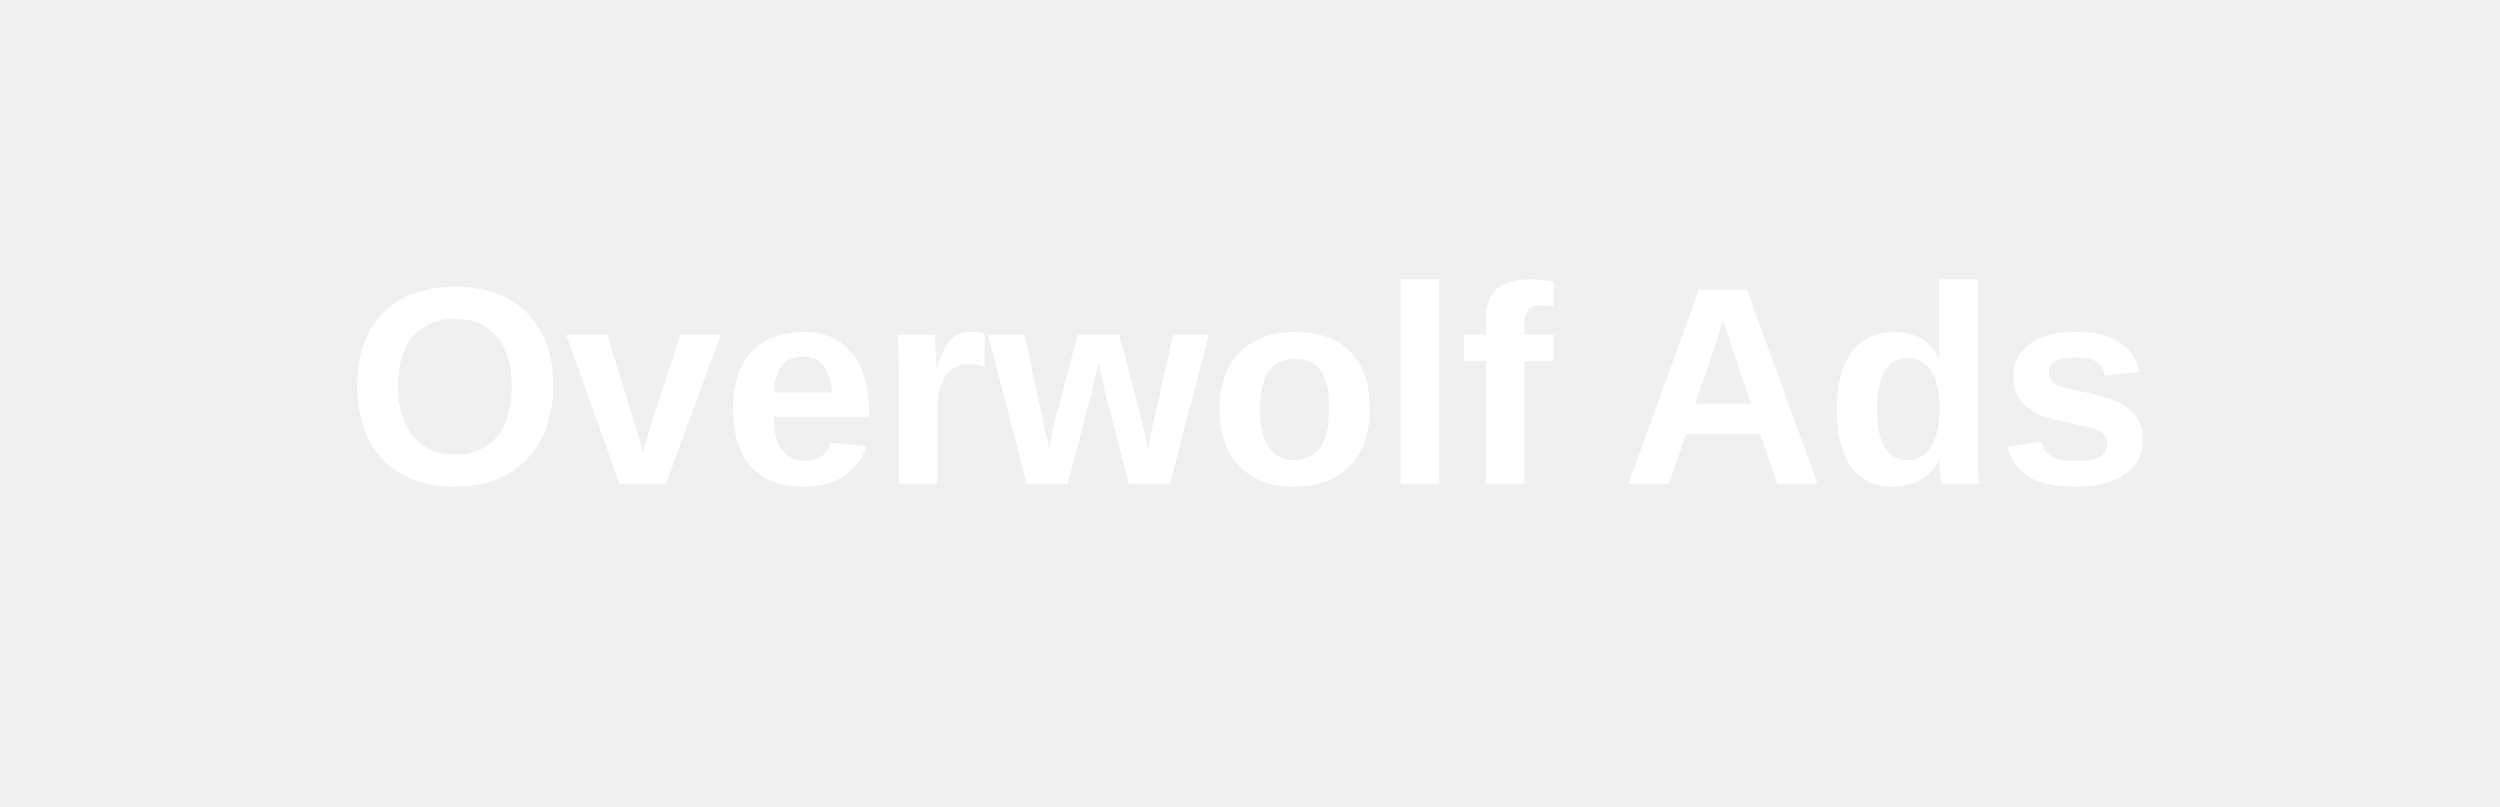
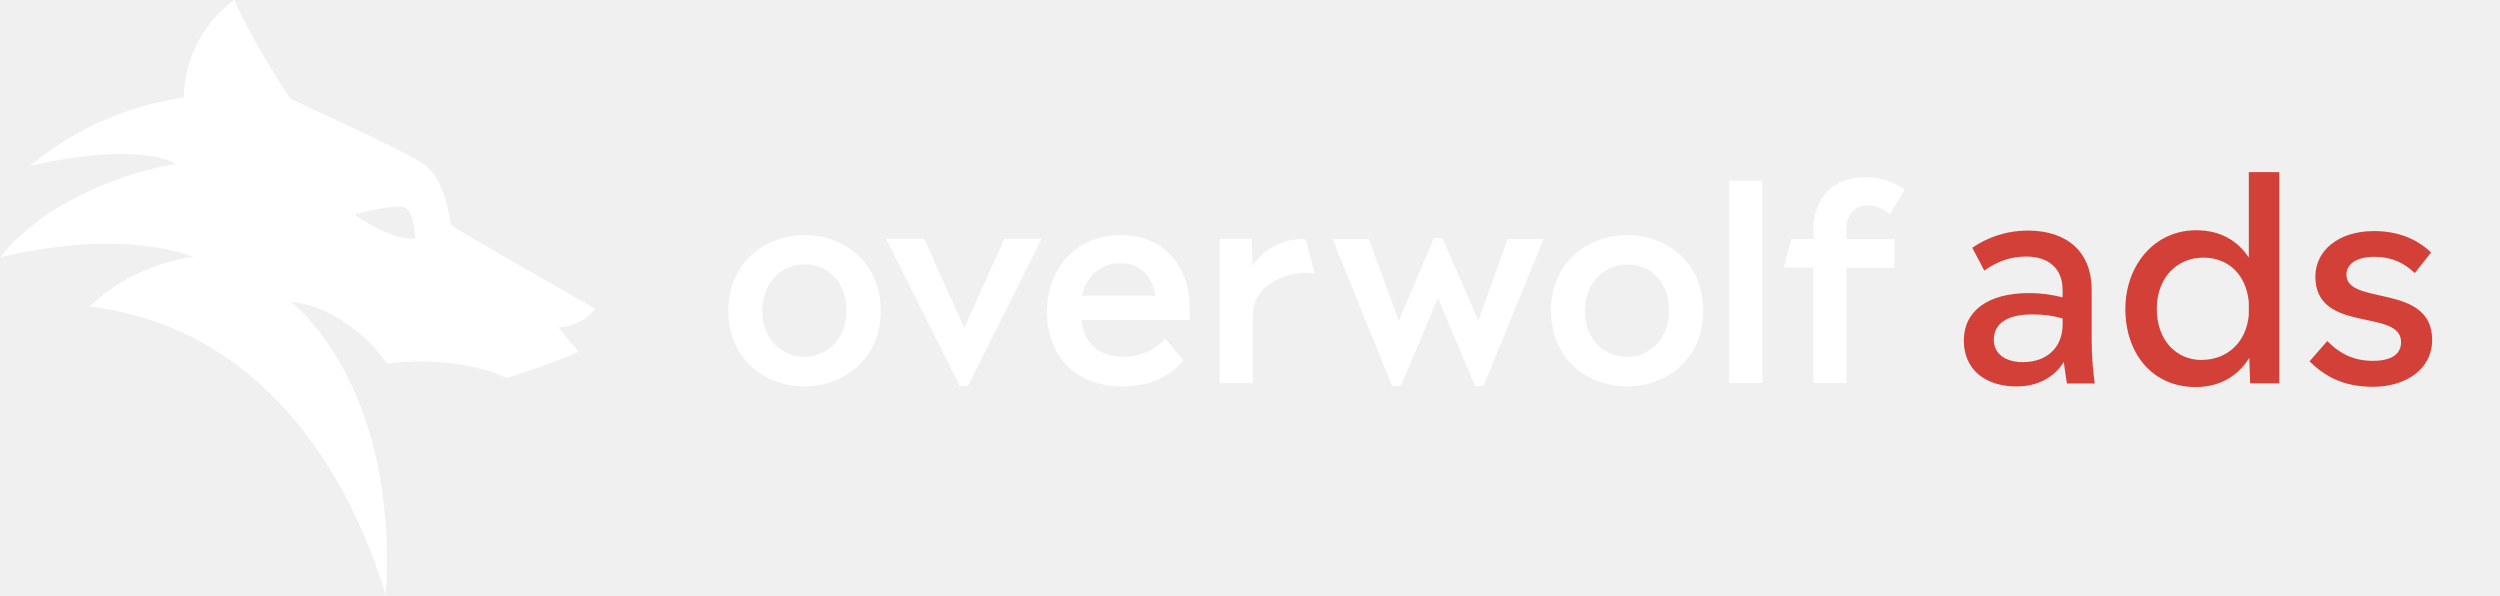
- <svg xmlns="http://www.w3.org/2000/svg" width="248" height="80" viewBox="0 0 248 80" fill="none">
-   <text x="124" y="48" fill="white" font-family="Arial, sans-serif" font-weight="800" font-size="28" text-anchor="middle">Overwolf Ads</text>
+ <svg xmlns="http://www.w3.org/2000/svg" id="Layer_2" viewBox="0 0 210 50">
+   <defs>
+     <style>.cls-1{clip-path:url(#clippath-2);}.cls-2{fill:none;}.cls-2,.cls-3,.cls-4{stroke-width:0px;}.cls-5{clip-path:url(#clippath-1);}.cls-3{fill:#fff;fill-rule:evenodd;}.cls-6{clip-path:url(#clippath);}.cls-4{fill:#d34037;}</style>
+     <clipPath id="clippath">
+       <rect class="cls-2" width="210" height="50" />
+     </clipPath>
+     <clipPath id="clippath-1">
+       <rect class="cls-2" width="160" height="50" />
+     </clipPath>
+     <clipPath id="clippath-2">
+       <rect class="cls-2" width="160" height="50" />
+     </clipPath>
+   </defs>
+   <g id="Layer_1-2">
+     <g class="cls-6">
+       <g class="cls-5">
+         <g class="cls-1">
+           <path class="cls-3" d="m48.02,24.79h0s0,0,0,0c-3.43-1.95-10.12-5.76-10.14-5.91-.02-.09-.03-.18-.05-.28h0s0,0,0,0c-.27-1.47-.67-3.65-2.24-4.82-1.1-.81-7.07-3.57-9.8-4.84h0c-.84-.39-1.37-.63-1.38-.64-1.79-2.65-3.38-5.42-4.74-8.3-1.3.96-2.36,2.2-3.09,3.62-.73,1.42-1.12,2.99-1.14,4.58-4.77.67-9.26,2.66-12.92,5.73,9.5-2.13,12.24-.17,12.24-.17-3.11.54-6.11,1.59-8.87,3.09C1.83,19.03,0,21.64,0,21.64c0,0,9.2-2.57,16.26-.07-3.29.45-6.35,1.92-8.74,4.18,14.63,1.77,21.85,14.2,24.88,24.24,1.12-17.86-7.97-24.64-7.97-24.64,2.64.19,5.96,2.19,8.08,5.18,6.39-.71,9.99,1.18,10.05,1.23,0,0,0,0,0,0,0,0,0,0,0,0,0,0,.16-.05.4-.13,1-.32,3.63-1.18,5.61-2.07-.22-.32-1.13-1.43-1.65-2.05.07,0,2.06-.11,3.07-1.58,0,0-.79-.45-1.98-1.13h0Zm-18.23-6.77s.03,0,.06-.02c.47-.12,3.31-.87,4.16-.56.82.3.84,2.6.84,2.6,0,0-1.88.26-5.06-2.02Zm37.8,1.72c-3.19,0-6.41,2.2-6.41,6.37s3.22,6.35,6.4,6.35,6.4-2.18,6.4-6.35-3.21-6.37-6.38-6.37Zm-.02,10.23c-1.76,0-3.54-1.32-3.54-3.85s1.79-3.91,3.56-3.91c2.07,0,3.51,1.59,3.51,3.87,0,2.55-1.78,3.89-3.54,3.89Zm62.71-3.86c0-4.17,3.22-6.37,6.41-6.37s6.38,2.2,6.38,6.37-3.21,6.35-6.39,6.35-6.39-2.17-6.39-6.35Zm2.85.02c0,2.53,1.78,3.85,3.54,3.85s3.53-1.33,3.53-3.89c0-2.28-1.44-3.87-3.51-3.87-1.77,0-3.56,1.34-3.56,3.91Zm-51.82,6.28h-.69l-.05-.09-6.14-12.26h3.2l3.37,7.48,3.37-7.48h3.13l-6.19,12.35Zm6.63-6.32c0,3.87,2.46,6.37,6.28,6.37,2.18,0,3.8-.65,5.1-2.07l.1-.11-1.54-1.83-.13.13c-.43.45-.95.8-1.52,1.04-.58.24-1.2.36-1.82.35-2.08,0-3.3-1.07-3.58-3.09h9.11v-.82c0-3.85-2.25-6.32-5.82-6.32s-6.16,2.67-6.16,6.35Zm9.1-1.25h-6.16c.37-1.66,1.57-2.73,3.2-2.73s2.71.99,2.96,2.73Zm27.57,7.58h-.71l-3.11-7.41-3.11,7.41h-.74l-5.01-12.35h3.05l2.52,6.87,2.94-6.94h.73l3.01,6.94,2.46-6.87h3.03l-5.06,12.35Zm-15.06-12.33h.12s.56,2.03.78,2.9c-.96-.23-2.4.04-3.45.65-1.13.65-1.75,1.61-1.75,2.79v5.74h-2.79v-12.11h2.69l.06,2.28c.46-.71,1.11-1.3,1.87-1.69.76-.4,1.61-.59,2.47-.57Zm45.56,12.08h-2.79v-9.69h-2.48l.64-2.41h1.84v-.66c0-2.83,1.65-4.52,4.4-4.52,1.12-.02,2.22.32,3.14.95l.13.09-1.24,2.07-.16-.13c-.47-.4-1.07-.62-1.7-.61-1.14,0-1.79.74-1.79,2.04v.78h4.03v2.41h-4.03v9.69Zm-9.86,0h2.79V15.17h-2.79v16.99Z" />
+         </g>
+       </g>
+       <path class="cls-4" d="m173.62,32.2c-.1-.62-.19-1.2-.26-1.8-.82,1.32-2.21,2.06-3.98,2.06-2.59,0-4.42-1.39-4.42-3.86s2.02-3.98,5.47-3.98c1.18,0,2.09.17,2.83.36v-.62c0-1.78-1.15-2.81-3.05-2.81-1.46,0-2.54.48-3.53,1.18l-1.01-1.92c1.27-.86,2.81-1.44,4.7-1.44,3.29,0,5.33,1.82,5.33,4.97v4.27c0,1.37.12,2.62.26,3.6h-2.35Zm-3.7-1.78c1.94,0,3.31-1.15,3.34-3.12v-.55c-.72-.22-1.54-.34-2.54-.34-2.26,0-3.24.86-3.24,2.14,0,1.1.89,1.87,2.45,1.87Zm21.54-15.96v17.74h-2.45l-.07-2.14c-.94,1.51-2.45,2.45-4.51,2.45-3.7,0-5.9-2.9-5.9-6.55s2.42-6.62,5.95-6.62c2.04,0,3.5.89,4.42,2.3v-7.18h2.57Zm-6.5,15.77c2.04,0,3.72-1.39,3.94-3.77v-1.08c-.22-2.35-1.75-3.74-3.82-3.74-2.21,0-3.91,1.68-3.91,4.3s1.61,4.3,3.79,4.3Zm14.37,2.26c-2.54,0-4.08-.91-5.33-2.14l1.49-1.7c1.15,1.15,2.33,1.66,3.82,1.66s2.38-.5,2.38-1.58c0-2.86-7.2-.65-7.2-5.5,0-2.16,1.92-3.82,4.92-3.82,2.14,0,3.7.74,4.8,1.8l-1.37,1.73c-.86-.84-1.94-1.37-3.36-1.37-1.61,0-2.38.65-2.38,1.51,0,2.62,7.2.67,7.2,5.47,0,2.5-2.26,3.94-4.97,3.94Z" />
+     </g>
+   </g>
</svg>
